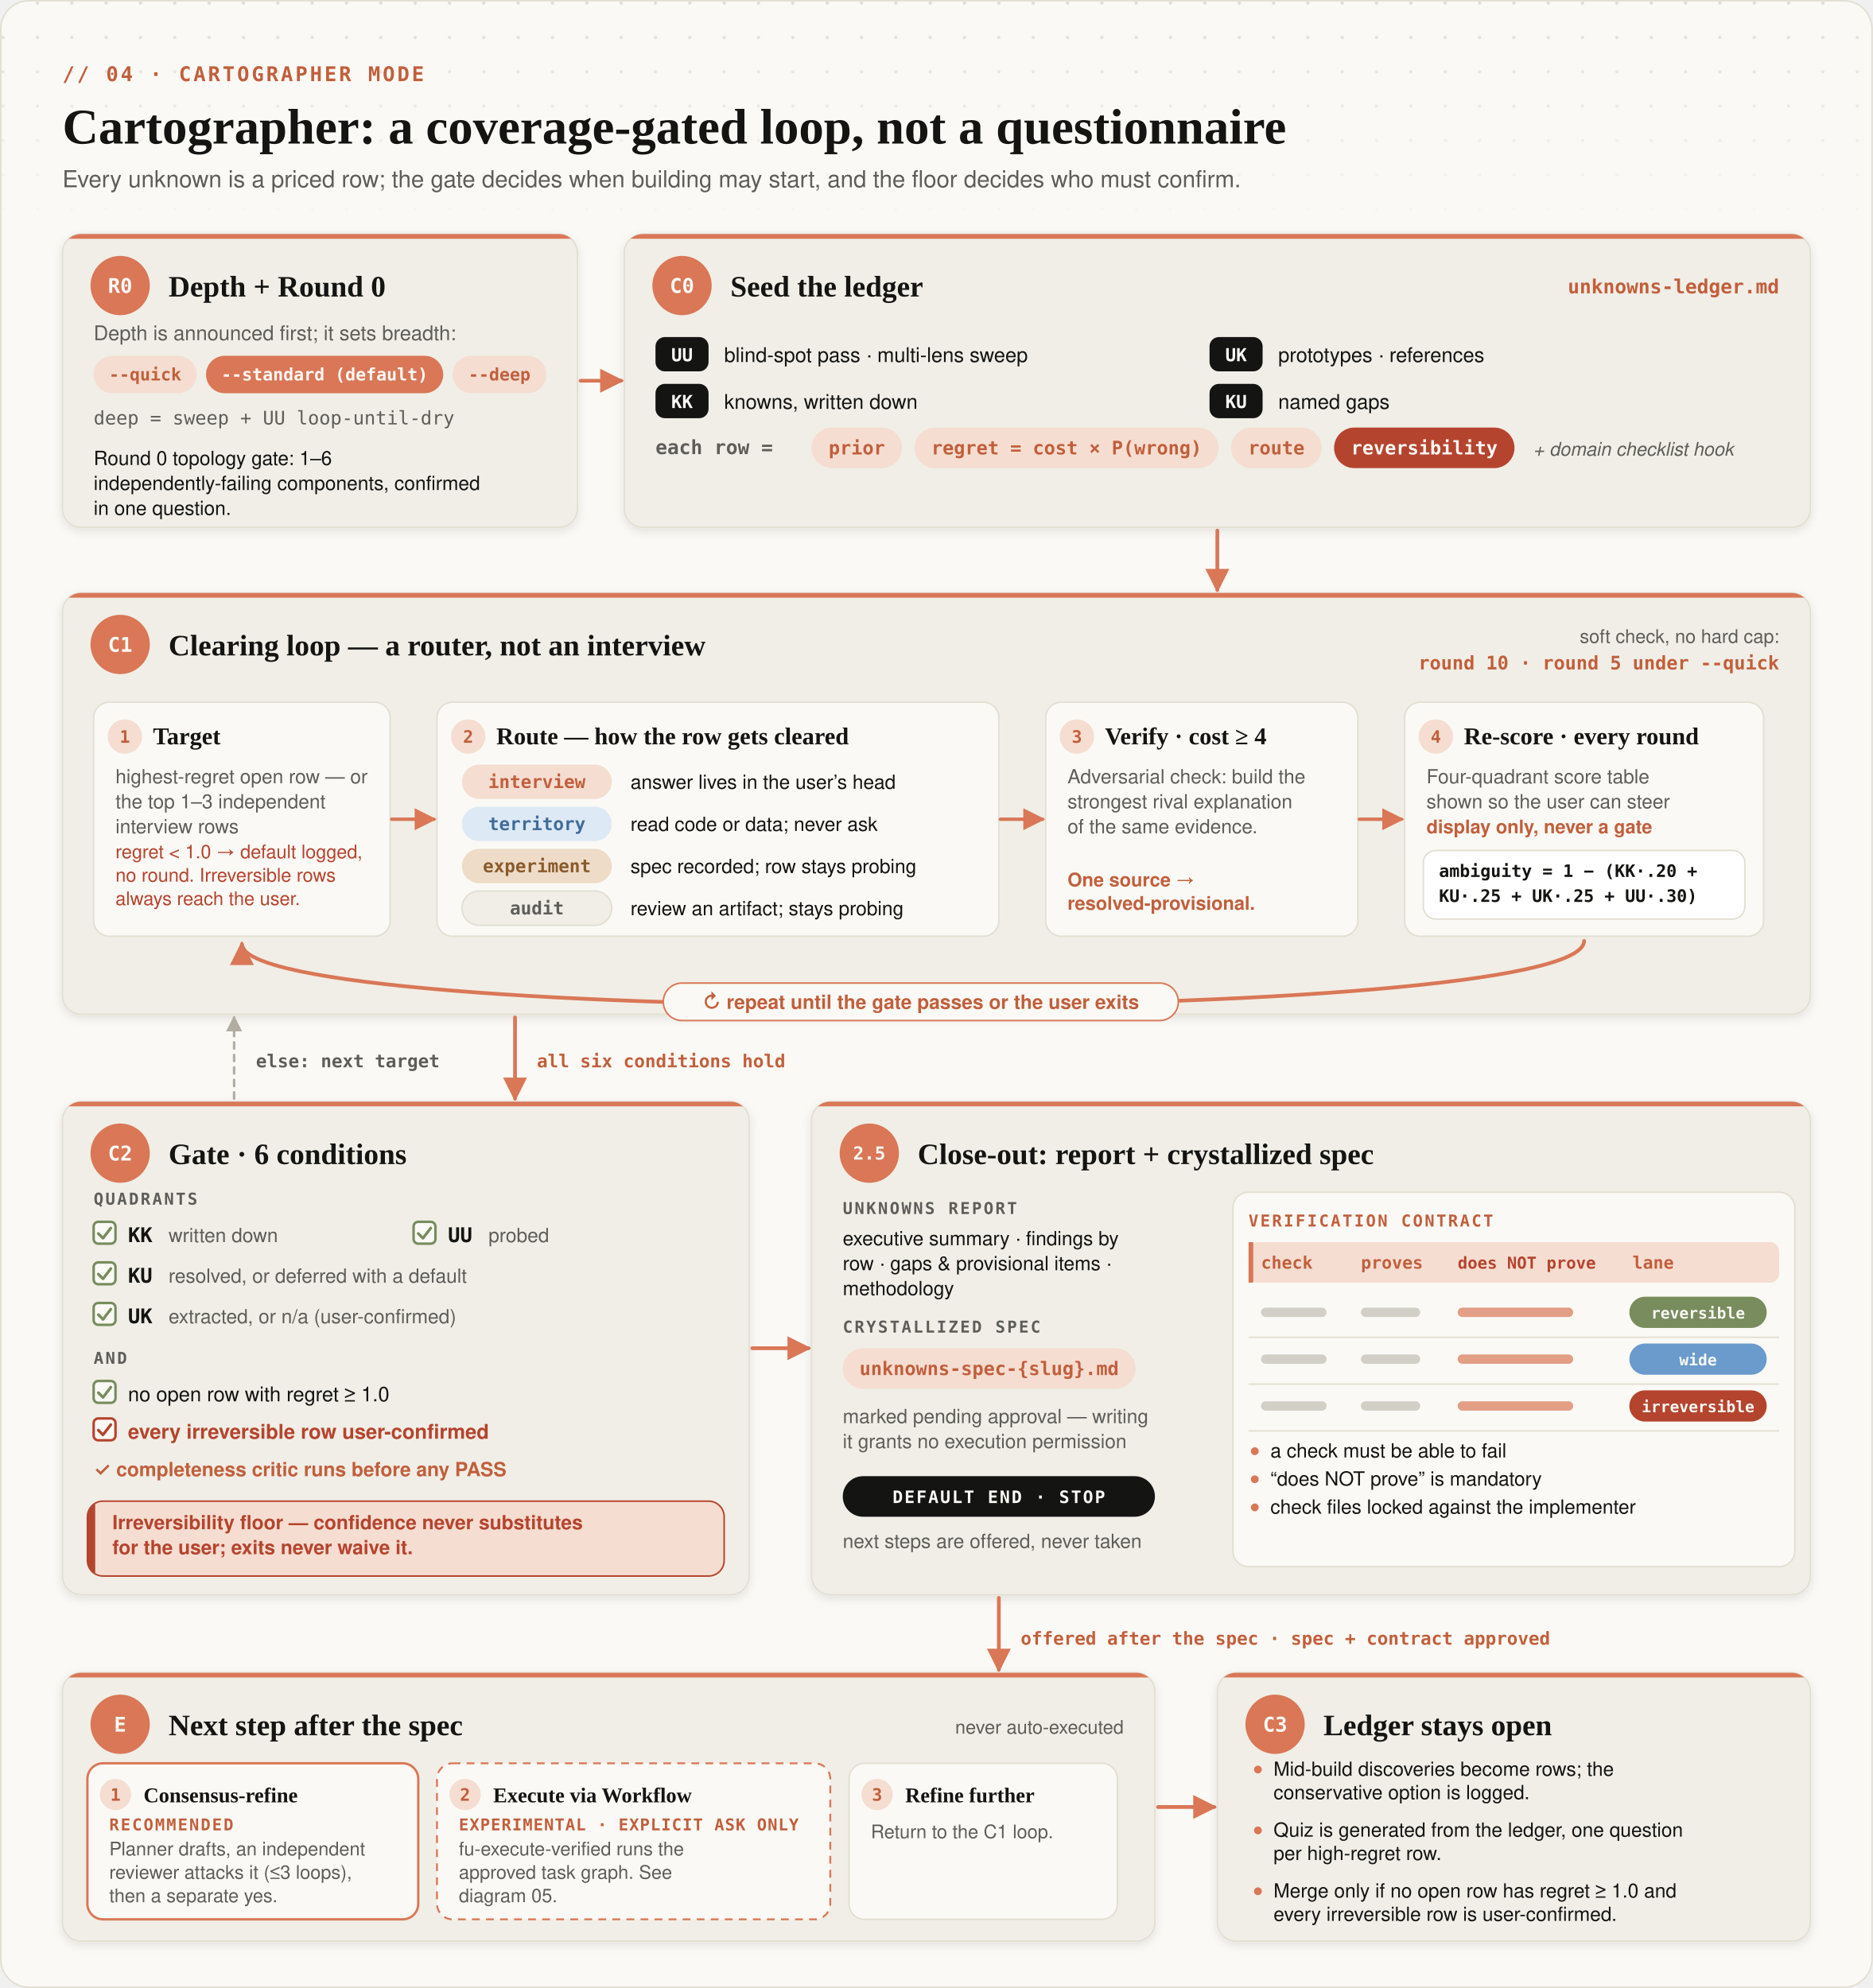
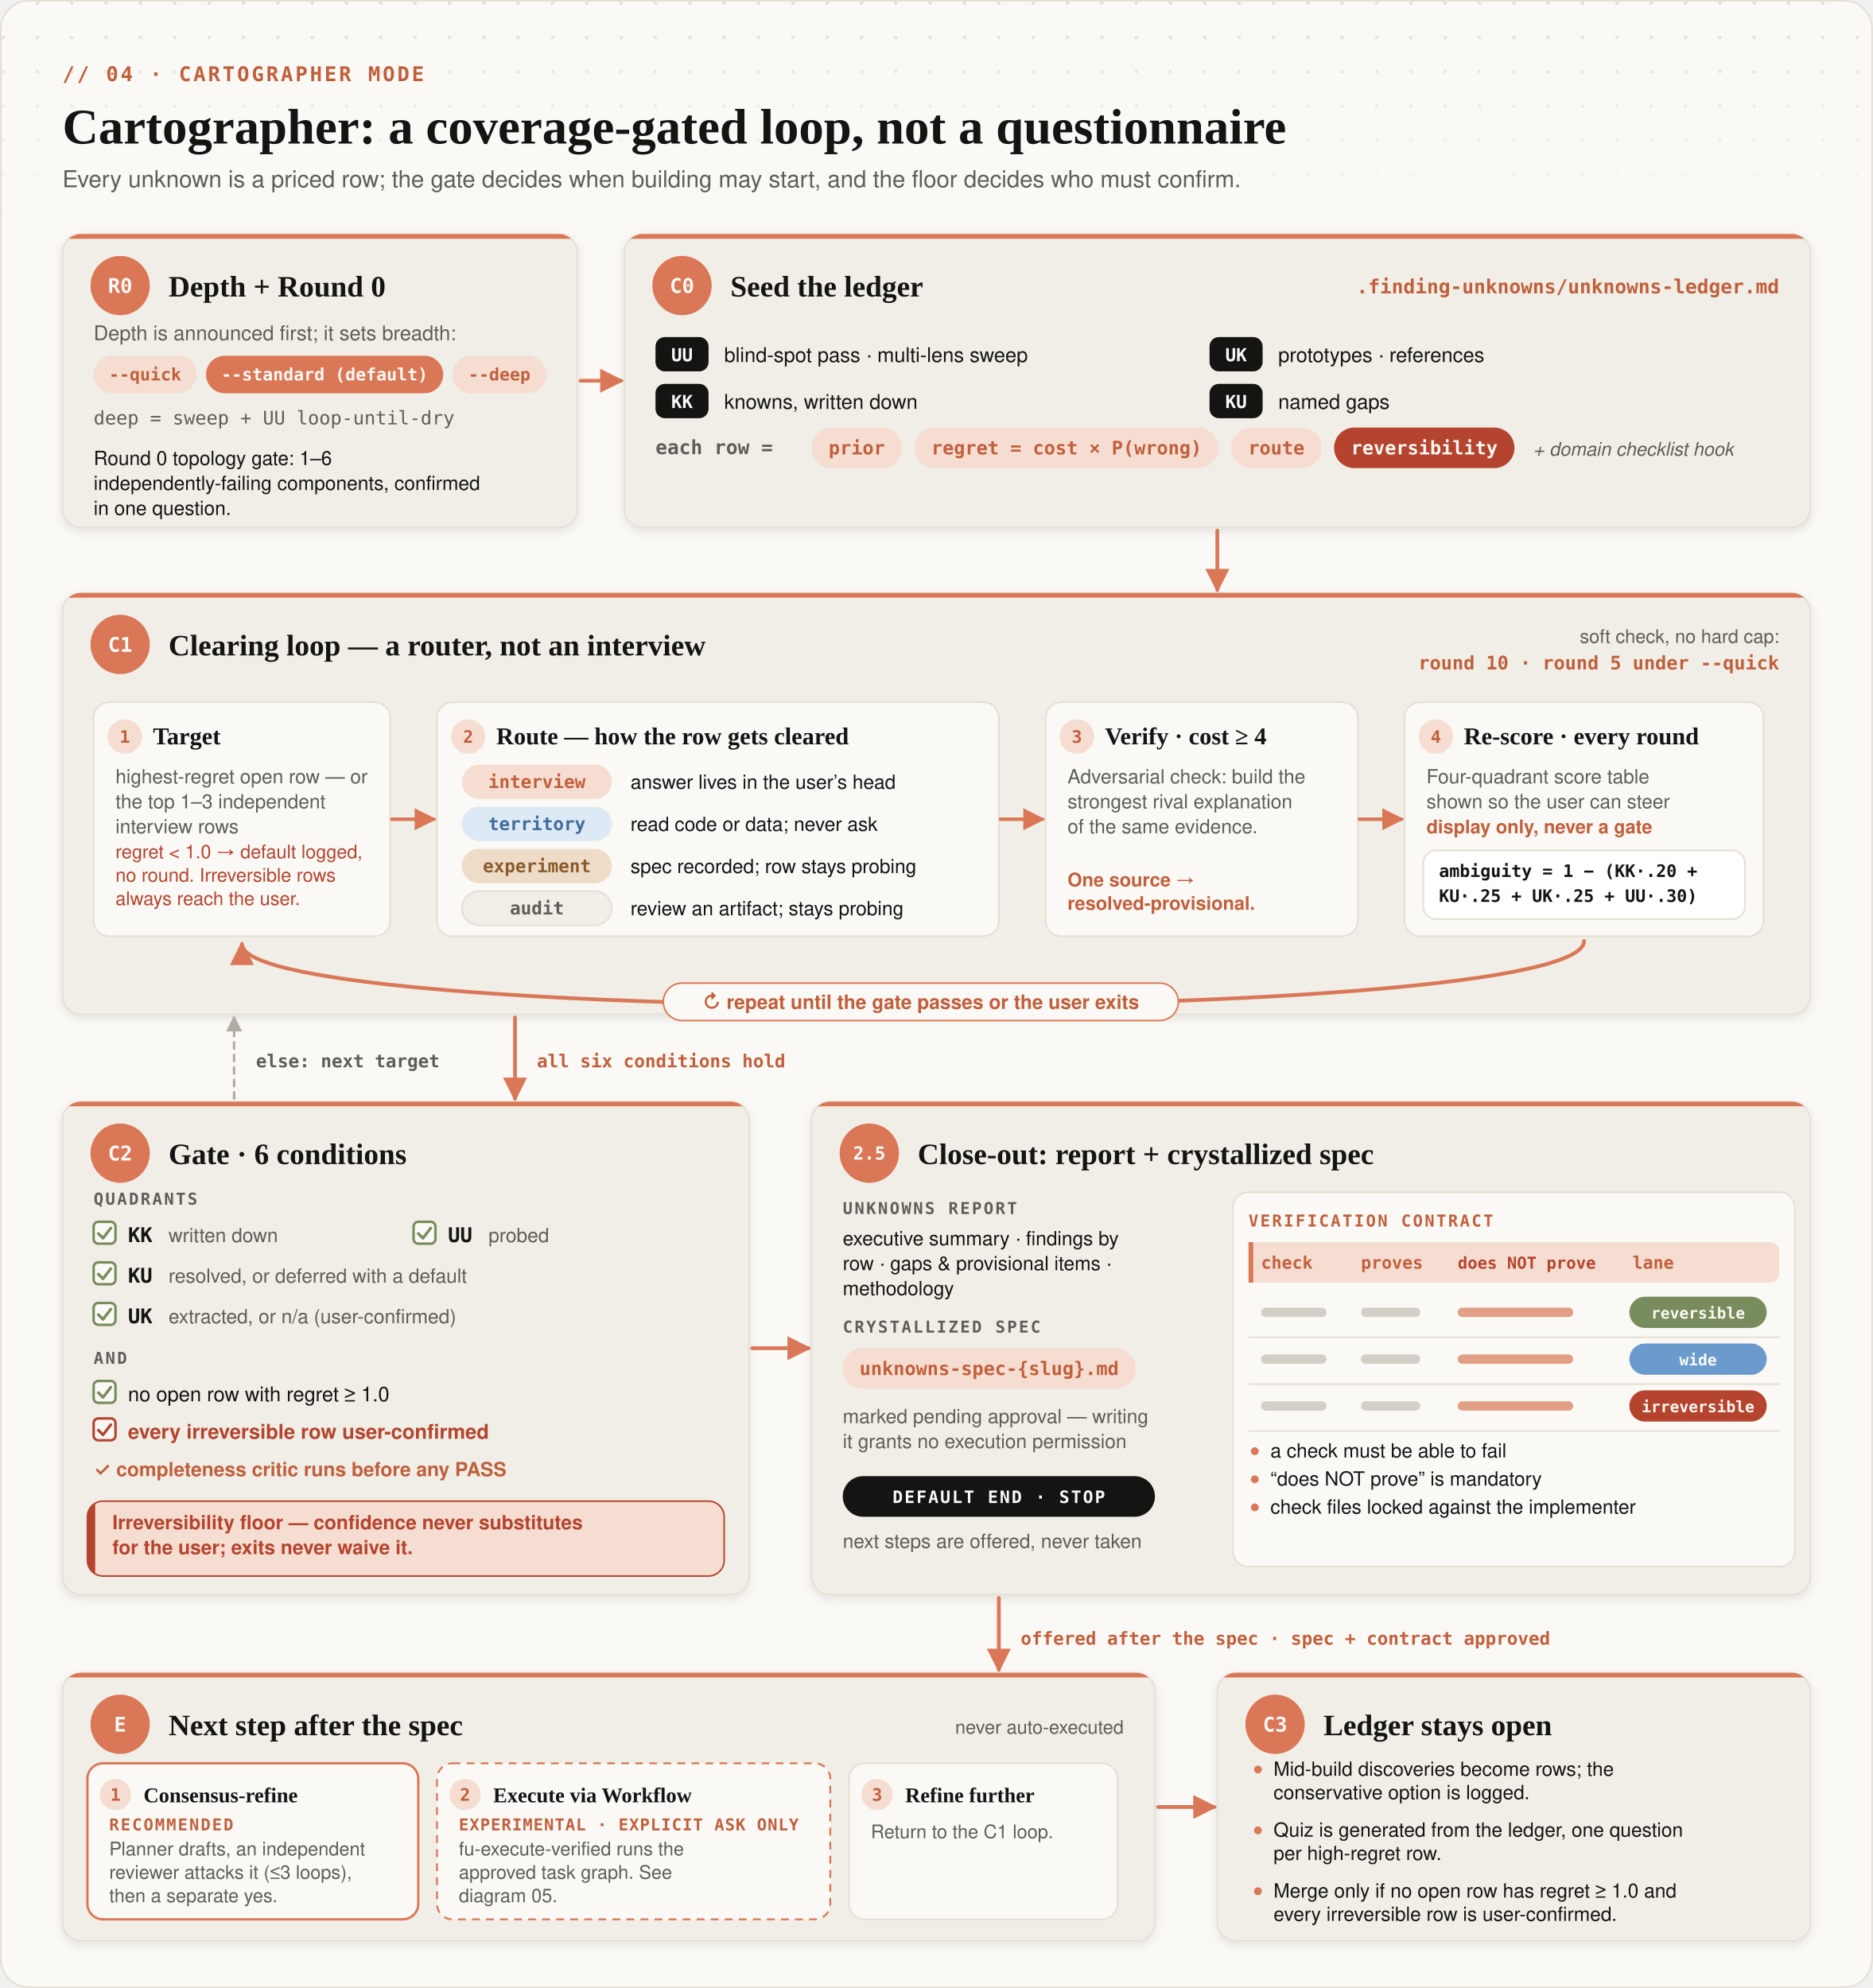
<svg xmlns="http://www.w3.org/2000/svg" width="1200" height="1274" viewBox="0 0 1200 1274">
  <defs>
    <marker id="ac" viewBox="0 0 10 10" refX="8" refY="5" markerWidth="8" markerHeight="8" orient="auto-start-reverse">
      <path d="M1 1 L9 5 L1 9 Z" fill="#D97757" />
    </marker>
    <marker id="ak" viewBox="0 0 10 10" refX="8" refY="5" markerWidth="8" markerHeight="8" orient="auto-start-reverse">
      <path d="M1 1 L9 5 L1 9 Z" fill="#B1ADA1" />
    </marker>
    <marker id="ad" viewBox="0 0 10 10" refX="8" refY="5" markerWidth="8" markerHeight="8" orient="auto-start-reverse">
      <path d="M1 1 L9 5 L1 9 Z" fill="#B5442E" />
    </marker>
    <marker id="ao" viewBox="0 0 10 10" refX="8" refY="5" markerWidth="8" markerHeight="8" orient="auto-start-reverse">
      <path d="M1 1 L9 5 L1 9 Z" fill="#788C5D" />
    </marker>
    <marker id="as" viewBox="0 0 10 10" refX="8" refY="5" markerWidth="8" markerHeight="8" orient="auto-start-reverse">
      <path d="M1 1 L9 5 L1 9 Z" fill="#6A9BCC" />
    </marker>
    <marker id="ai" viewBox="0 0 10 10" refX="8" refY="5" markerWidth="8" markerHeight="8" orient="auto-start-reverse">
      <path d="M1 1 L9 5 L1 9 Z" fill="#141413" />
    </marker>
    <filter id="sh" x="-5%" y="-5%" width="110%" height="115%">
      <feDropShadow dx="0" dy="2" stdDeviation="3" flood-color="#141413" flood-opacity="0.10" />
    </filter>
    <pattern id="dots" width="22" height="22" patternUnits="userSpaceOnUse">
      <circle cx="2" cy="2" r="1.1" fill="#B1ADA1" opacity="0.5" />
    </pattern>
    <linearGradient id="fadeg" x1="0" y1="0" x2="0" y2="1">
      <stop offset="0" stop-color="#fff" stop-opacity="1" />
      <stop offset="1" stop-color="#fff" stop-opacity="0" />
    </linearGradient>
    <mask id="fade">
      <rect x="0" y="0" width="1200" height="150" fill="url(#fadeg)" />
    </mask>
  </defs>
  <rect x="0.5" y="0.5" width="1199" height="1273" rx="18" fill="#FAF9F5" stroke="#E3DFD3" />
  <rect x="1" y="1" width="1198" height="150" rx="18" fill="url(#dots)" mask="url(#fade)" opacity="0.7" />
  <text x="40" y="52" font-family="ui-monospace, SFMono-Regular, Menlo, Consolas, monospace" font-size="13" fill="#C15F3C" font-weight="700" letter-spacing="1.5">// 04 · CARTOGRAPHER MODE</text>
  <text x="40" y="92" font-family="Georgia, 'Times New Roman', serif" font-size="32" fill="#141413" font-weight="700">Cartographer: a coverage-gated loop, not a questionnaire</text>
  <text x="40" y="120" font-family="-apple-system, 'Segoe UI', Helvetica, Arial, sans-serif" font-size="15" fill="#5E5D59">Every unknown is a priced row; the gate decides when building may start, and the floor decides who must confirm.</text>
  <clipPath id="c1">
    <rect x="40" y="150" width="330" height="188" rx="12" />
  </clipPath>
  <rect x="40" y="150" width="330" height="188" rx="12" fill="#F0EEE6" stroke="#E3DFD3" stroke-width="1" filter="url(#sh)" />
  <rect x="40" y="150" width="330" height="3" fill="#D97757" clip-path="url(#c1)" />
  <circle cx="77" cy="183" r="19" fill="#D97757" />
  <text x="77" y="187.7" font-family="ui-monospace, SFMono-Regular, Menlo, Consolas, monospace" font-size="13" fill="#FAF9F5" font-weight="700" text-anchor="middle">R0</text>
  <text x="108" y="190" font-family="Georgia, 'Times New Roman', serif" font-size="19" fill="#141413" font-weight="700">Depth + Round 0</text>
  <text x="60" y="218" font-family="-apple-system, 'Segoe UI', Helvetica, Arial, sans-serif" font-size="13" fill="#5E5D59">Depth is announced first; it sets breadth:</text>
  <rect x="60" y="228" width="66" height="24" rx="12.0" fill="#F5DDD1" />
  <text x="93" y="243.8" font-family="ui-monospace, SFMono-Regular, Menlo, Consolas, monospace" font-size="11" fill="#C15F3C" font-weight="600" text-anchor="middle">--quick</text>
  <rect x="132" y="228" width="152" height="24" rx="12.0" fill="#D97757" />
  <text x="208" y="243.8" font-family="ui-monospace, SFMono-Regular, Menlo, Consolas, monospace" font-size="11" fill="#FAF9F5" font-weight="600" text-anchor="middle">--standard (default)</text>
  <rect x="290" y="228" width="60" height="24" rx="12.0" fill="#F5DDD1" />
  <text x="320" y="243.8" font-family="ui-monospace, SFMono-Regular, Menlo, Consolas, monospace" font-size="11" fill="#C15F3C" font-weight="600" text-anchor="middle">--deep</text>
  <text x="60" y="272" font-family="ui-monospace, SFMono-Regular, Menlo, Consolas, monospace" font-size="12" fill="#5E5D59">deep = sweep + UU loop-until-dry</text>
  <text x="60" y="298" font-family="-apple-system, 'Segoe UI', Helvetica, Arial, sans-serif" font-size="12.5" fill="#141413">Round 0 topology gate: 1–6</text>
  <text x="60" y="314" font-family="-apple-system, 'Segoe UI', Helvetica, Arial, sans-serif" font-size="12.5" fill="#141413">independently-failing components, confirmed</text>
  <text x="60" y="330" font-family="-apple-system, 'Segoe UI', Helvetica, Arial, sans-serif" font-size="12.5" fill="#141413">in one question.</text>
  <path d="M372 244.0 L398 244.0" fill="none" stroke="#D97757" stroke-width="2.4" stroke-linecap="round" stroke-linejoin="round" marker-end="url(#ac)" />
  <clipPath id="c2">
    <rect x="400" y="150" width="760" height="188" rx="12" />
  </clipPath>
  <rect x="400" y="150" width="760" height="188" rx="12" fill="#F0EEE6" stroke="#E3DFD3" stroke-width="1" filter="url(#sh)" />
  <rect x="400" y="150" width="760" height="3" fill="#D97757" clip-path="url(#c2)" />
  <circle cx="437" cy="183" r="19" fill="#D97757" />
  <text x="437" y="187.7" font-family="ui-monospace, SFMono-Regular, Menlo, Consolas, monospace" font-size="13" fill="#FAF9F5" font-weight="700" text-anchor="middle">C0</text>
  <text x="468" y="190" font-family="Georgia, 'Times New Roman', serif" font-size="19" fill="#141413" font-weight="700">Seed the ledger</text>
-   <text x="1140" y="188" font-family="ui-monospace, SFMono-Regular, Menlo, Consolas, monospace" font-size="12.5" fill="#C15F3C" font-weight="700" text-anchor="end">unknowns-ledger.md</text>
+   <text x="1140" y="188" font-family="ui-monospace, SFMono-Regular, Menlo, Consolas, monospace" font-size="12.5" fill="#C15F3C" font-weight="700" text-anchor="end">.finding-unknowns/unknowns-ledger.md</text>
  <rect x="420" y="216" width="34" height="22" rx="6" fill="#141413" />
  <text x="437" y="231.5" font-family="ui-monospace, SFMono-Regular, Menlo, Consolas, monospace" font-size="11.5" fill="#FAF9F5" font-weight="700" text-anchor="middle">UU</text>
  <text x="464" y="232" font-family="-apple-system, 'Segoe UI', Helvetica, Arial, sans-serif" font-size="13" fill="#141413">blind-spot pass · multi-lens sweep</text>
  <rect x="775" y="216" width="34" height="22" rx="6" fill="#141413" />
  <text x="792" y="231.5" font-family="ui-monospace, SFMono-Regular, Menlo, Consolas, monospace" font-size="11.5" fill="#FAF9F5" font-weight="700" text-anchor="middle">UK</text>
  <text x="819" y="232" font-family="-apple-system, 'Segoe UI', Helvetica, Arial, sans-serif" font-size="13" fill="#141413">prototypes · references</text>
  <rect x="420" y="246" width="34" height="22" rx="6" fill="#141413" />
  <text x="437" y="261.5" font-family="ui-monospace, SFMono-Regular, Menlo, Consolas, monospace" font-size="11.5" fill="#FAF9F5" font-weight="700" text-anchor="middle">KK</text>
  <text x="464" y="262" font-family="-apple-system, 'Segoe UI', Helvetica, Arial, sans-serif" font-size="13" fill="#141413">knowns, written down</text>
  <rect x="775" y="246" width="34" height="22" rx="6" fill="#141413" />
  <text x="792" y="261.5" font-family="ui-monospace, SFMono-Regular, Menlo, Consolas, monospace" font-size="11.5" fill="#FAF9F5" font-weight="700" text-anchor="middle">KU</text>
  <text x="819" y="262" font-family="-apple-system, 'Segoe UI', Helvetica, Arial, sans-serif" font-size="13" fill="#141413">named gaps</text>
  <text x="420" y="291" font-family="ui-monospace, SFMono-Regular, Menlo, Consolas, monospace" font-size="12.5" fill="#5E5D59" font-weight="700">each row  =</text>
  <rect x="520" y="274" width="58.0" height="26" rx="13.0" fill="#F5DDD1" />
  <text x="549.0" y="291.2" font-family="ui-monospace, SFMono-Regular, Menlo, Consolas, monospace" font-size="12" fill="#C15F3C" font-weight="600" text-anchor="middle">prior</text>
  <rect x="586.0" y="274" width="194.8" height="26" rx="13.0" fill="#F5DDD1" />
  <text x="683.4" y="291.2" font-family="ui-monospace, SFMono-Regular, Menlo, Consolas, monospace" font-size="12" fill="#C15F3C" font-weight="600" text-anchor="middle">regret = cost × P(wrong)</text>
  <rect x="788.8" y="274" width="58.0" height="26" rx="13.0" fill="#F5DDD1" />
  <text x="817.8" y="291.2" font-family="ui-monospace, SFMono-Regular, Menlo, Consolas, monospace" font-size="12" fill="#C15F3C" font-weight="600" text-anchor="middle">route</text>
  <rect x="854.8" y="274" width="115.6" height="26" rx="13.0" fill="#B5442E" />
  <text x="912.6" y="291.2" font-family="ui-monospace, SFMono-Regular, Menlo, Consolas, monospace" font-size="12" fill="#FAF9F5" font-weight="600" text-anchor="middle">reversibility</text>
  <text x="982.4" y="292" font-family="-apple-system, 'Segoe UI', Helvetica, Arial, sans-serif" font-size="12" fill="#5E5D59" font-style="italic">+ domain checklist hook</text>
  <path d="M780 340 L780 378" fill="none" stroke="#D97757" stroke-width="2.4" stroke-linecap="round" stroke-linejoin="round" marker-end="url(#ac)" />
  <clipPath id="c3">
    <rect x="40" y="380" width="1120" height="270" rx="12" />
  </clipPath>
  <rect x="40" y="380" width="1120" height="270" rx="12" fill="#F0EEE6" stroke="#E3DFD3" stroke-width="1" filter="url(#sh)" />
  <rect x="40" y="380" width="1120" height="3" fill="#D97757" clip-path="url(#c3)" />
  <circle cx="77" cy="413" r="19" fill="#D97757" />
  <text x="77" y="417.7" font-family="ui-monospace, SFMono-Regular, Menlo, Consolas, monospace" font-size="13" fill="#FAF9F5" font-weight="700" text-anchor="middle">C1</text>
  <text x="108" y="420" font-family="Georgia, 'Times New Roman', serif" font-size="19" fill="#141413" font-weight="700">Clearing loop — a router, not an interview</text>
  <text x="1140" y="412" font-family="-apple-system, 'Segoe UI', Helvetica, Arial, sans-serif" font-size="12" fill="#5E5D59" text-anchor="end">soft check, no hard cap:</text>
  <text x="1140" y="429" font-family="ui-monospace, SFMono-Regular, Menlo, Consolas, monospace" font-size="12" fill="#C15F3C" font-weight="600" text-anchor="end">round 10 · round 5 under --quick</text>
  <clipPath id="c4">
    <rect x="60" y="450" width="190" height="150" rx="10" />
  </clipPath>
  <rect x="60" y="450" width="190" height="150" rx="10" fill="#FAF9F5" stroke="#E3DFD3" stroke-width="1" />
  <circle cx="80" cy="472" r="11" fill="#F5DDD1" />
  <text x="80" y="476.0" font-family="ui-monospace, SFMono-Regular, Menlo, Consolas, monospace" font-size="11" fill="#C15F3C" font-weight="700" text-anchor="middle">1</text>
  <text x="98" y="477" font-family="Georgia, 'Times New Roman', serif" font-size="15.5" fill="#141413" font-weight="700">Target</text>
  <text x="74" y="502" font-family="-apple-system, 'Segoe UI', Helvetica, Arial, sans-serif" font-size="12.5" fill="#5E5D59">highest-regret open row — or</text>
  <text x="74" y="518" font-family="-apple-system, 'Segoe UI', Helvetica, Arial, sans-serif" font-size="12.5" fill="#5E5D59">the top 1–3 independent</text>
  <text x="74" y="534" font-family="-apple-system, 'Segoe UI', Helvetica, Arial, sans-serif" font-size="12.5" fill="#5E5D59">interview rows</text>
  <text x="74" y="550" font-family="-apple-system, 'Segoe UI', Helvetica, Arial, sans-serif" font-size="12" fill="#B5442E">regret &lt; 1.0 → default logged,</text>
  <text x="74" y="565" font-family="-apple-system, 'Segoe UI', Helvetica, Arial, sans-serif" font-size="12" fill="#B5442E">no round. Irreversible rows</text>
  <text x="74" y="580" font-family="-apple-system, 'Segoe UI', Helvetica, Arial, sans-serif" font-size="12" fill="#B5442E">always reach the user.</text>
  <clipPath id="c5">
    <rect x="280" y="450" width="360" height="150" rx="10" />
  </clipPath>
  <rect x="280" y="450" width="360" height="150" rx="10" fill="#FAF9F5" stroke="#E3DFD3" stroke-width="1" />
  <circle cx="300" cy="472" r="11" fill="#F5DDD1" />
  <text x="300" y="476.0" font-family="ui-monospace, SFMono-Regular, Menlo, Consolas, monospace" font-size="11" fill="#C15F3C" font-weight="700" text-anchor="middle">2</text>
  <text x="318" y="477" font-family="Georgia, 'Times New Roman', serif" font-size="15.5" fill="#141413" font-weight="700">Route — how the row gets cleared</text>
  <rect x="296" y="490" width="96.0" height="22" rx="11.0" fill="#F5DDD1" />
  <text x="344.0" y="505.0" font-family="ui-monospace, SFMono-Regular, Menlo, Consolas, monospace" font-size="11.5" fill="#C15F3C" font-weight="600" text-anchor="middle">interview</text>
  <text x="404" y="505.5" font-family="-apple-system, 'Segoe UI', Helvetica, Arial, sans-serif" font-size="12.5" fill="#141413">answer lives in the user’s head</text>
  <rect x="296" y="517" width="96.0" height="22" rx="11.0" fill="#DDE9F4" />
  <text x="344.0" y="532.0" font-family="ui-monospace, SFMono-Regular, Menlo, Consolas, monospace" font-size="11.5" fill="#3F6C99" font-weight="600" text-anchor="middle">territory</text>
  <text x="404" y="532.5" font-family="-apple-system, 'Segoe UI', Helvetica, Arial, sans-serif" font-size="12.5" fill="#141413">read code or data; never ask</text>
  <rect x="296" y="544" width="96.0" height="22" rx="11.0" fill="#EEDCC8" />
  <text x="344.0" y="559.0" font-family="ui-monospace, SFMono-Regular, Menlo, Consolas, monospace" font-size="11.5" fill="#8A5A2B" font-weight="600" text-anchor="middle">experiment</text>
  <text x="404" y="559.5" font-family="-apple-system, 'Segoe UI', Helvetica, Arial, sans-serif" font-size="12.5" fill="#141413">spec recorded; row stays probing</text>
  <rect x="296" y="571" width="96.0" height="22" rx="11.0" fill="#F0EEE6" stroke="#E3DFD3" stroke-width="1" />
  <text x="344.0" y="586.0" font-family="ui-monospace, SFMono-Regular, Menlo, Consolas, monospace" font-size="11.5" fill="#5E5D59" font-weight="600" text-anchor="middle">audit</text>
  <text x="404" y="586.5" font-family="-apple-system, 'Segoe UI', Helvetica, Arial, sans-serif" font-size="12.5" fill="#141413">review an artifact; stays probing</text>
  <clipPath id="c6">
    <rect x="670" y="450" width="200" height="150" rx="10" />
  </clipPath>
  <rect x="670" y="450" width="200" height="150" rx="10" fill="#FAF9F5" stroke="#E3DFD3" stroke-width="1" />
  <circle cx="690" cy="472" r="11" fill="#F5DDD1" />
  <text x="690" y="476.0" font-family="ui-monospace, SFMono-Regular, Menlo, Consolas, monospace" font-size="11" fill="#C15F3C" font-weight="700" text-anchor="middle">3</text>
  <text x="708" y="477" font-family="Georgia, 'Times New Roman', serif" font-size="15.5" fill="#141413" font-weight="700">Verify · cost ≥ 4</text>
  <text x="684" y="502" font-family="-apple-system, 'Segoe UI', Helvetica, Arial, sans-serif" font-size="12.5" fill="#5E5D59">Adversarial check: build the</text>
  <text x="684" y="518" font-family="-apple-system, 'Segoe UI', Helvetica, Arial, sans-serif" font-size="12.5" fill="#5E5D59">strongest rival explanation</text>
  <text x="684" y="534" font-family="-apple-system, 'Segoe UI', Helvetica, Arial, sans-serif" font-size="12.5" fill="#5E5D59">of the same evidence.</text>
  <text x="684" y="568" font-family="-apple-system, 'Segoe UI', Helvetica, Arial, sans-serif" font-size="12" fill="#C15F3C" font-weight="600">One source →</text>
  <text x="684" y="583" font-family="-apple-system, 'Segoe UI', Helvetica, Arial, sans-serif" font-size="12" fill="#C15F3C" font-weight="600">resolved-provisional.</text>
  <clipPath id="c7">
    <rect x="900" y="450" width="230" height="150" rx="10" />
  </clipPath>
  <rect x="900" y="450" width="230" height="150" rx="10" fill="#FAF9F5" stroke="#E3DFD3" stroke-width="1" />
  <circle cx="920" cy="472" r="11" fill="#F5DDD1" />
  <text x="920" y="476.0" font-family="ui-monospace, SFMono-Regular, Menlo, Consolas, monospace" font-size="11" fill="#C15F3C" font-weight="700" text-anchor="middle">4</text>
  <text x="938" y="477" font-family="Georgia, 'Times New Roman', serif" font-size="15.5" fill="#141413" font-weight="700">Re-score · every round</text>
  <text x="914" y="502" font-family="-apple-system, 'Segoe UI', Helvetica, Arial, sans-serif" font-size="12.5" fill="#5E5D59">Four-quadrant score table</text>
  <text x="914" y="518" font-family="-apple-system, 'Segoe UI', Helvetica, Arial, sans-serif" font-size="12.5" fill="#5E5D59">shown so the user can steer</text>
  <text x="914" y="534" font-family="-apple-system, 'Segoe UI', Helvetica, Arial, sans-serif" font-size="12" fill="#C15F3C" font-weight="600">display only, never a gate</text>
  <rect x="912" y="545" width="206" height="44" rx="8" fill="#FFFFFF" stroke="#E3DFD3" />
  <text x="922" y="562" font-family="ui-monospace, SFMono-Regular, Menlo, Consolas, monospace" font-size="11" fill="#141413" font-weight="600">ambiguity = 1 − (KK·.20 +</text>
  <text x="922" y="578" font-family="ui-monospace, SFMono-Regular, Menlo, Consolas, monospace" font-size="11" fill="#141413" font-weight="600">KU·.25 + UK·.25 + UU·.30)</text>
  <path d="M251 525.0 L278 525.0" fill="none" stroke="#D97757" stroke-width="2.2" stroke-linecap="round" stroke-linejoin="round" marker-end="url(#ac)" />
  <path d="M641 525.0 L668 525.0" fill="none" stroke="#D97757" stroke-width="2.2" stroke-linecap="round" stroke-linejoin="round" marker-end="url(#ac)" />
  <path d="M871 525.0 L898 525.0" fill="none" stroke="#D97757" stroke-width="2.2" stroke-linecap="round" stroke-linejoin="round" marker-end="url(#ac)" />
  <path d="M1015 603 C1015 658 155 658 155 605" fill="none" stroke="#D97757" stroke-width="2.4" stroke-linecap="round" stroke-linejoin="round" marker-end="url(#ac)" />
  <rect x="425.0" y="630" width="330" height="24" rx="12" fill="#FAF9F5" stroke="#D97757" />
  <text x="590" y="646.5" font-family="-apple-system, 'Segoe UI', Helvetica, Arial, sans-serif" font-size="12.5" fill="#C15F3C" font-weight="600" text-anchor="middle">↻  repeat until the gate passes or the user exits</text>
  <path d="M330 652 L330 704" fill="none" stroke="#D97757" stroke-width="2.4" stroke-linecap="round" stroke-linejoin="round" marker-end="url(#ac)" />
  <text x="344" y="684" font-family="ui-monospace, SFMono-Regular, Menlo, Consolas, monospace" font-size="11.5" fill="#C15F3C" font-weight="700">all six conditions hold</text>
  <path d="M150 704 L150 652" fill="none" stroke="#B1ADA1" stroke-width="1.6" stroke-linecap="round" stroke-linejoin="round" stroke-dasharray="4 4" marker-end="url(#ak)" />
  <text x="164" y="684" font-family="ui-monospace, SFMono-Regular, Menlo, Consolas, monospace" font-size="11.5" fill="#5E5D59" font-weight="700">else: next target</text>
  <clipPath id="c8">
    <rect x="40" y="706" width="440" height="316" rx="12" />
  </clipPath>
  <rect x="40" y="706" width="440" height="316" rx="12" fill="#F0EEE6" stroke="#E3DFD3" stroke-width="1" filter="url(#sh)" />
  <rect x="40" y="706" width="440" height="3" fill="#D97757" clip-path="url(#c8)" />
  <circle cx="77" cy="739" r="19" fill="#D97757" />
  <text x="77" y="743.7" font-family="ui-monospace, SFMono-Regular, Menlo, Consolas, monospace" font-size="13" fill="#FAF9F5" font-weight="700" text-anchor="middle">C2</text>
  <text x="108" y="746" font-family="Georgia, 'Times New Roman', serif" font-size="19" fill="#141413" font-weight="700">Gate · 6 conditions</text>
  <text x="60" y="772" font-family="ui-monospace, SFMono-Regular, Menlo, Consolas, monospace" font-size="10.5" fill="#5E5D59" font-weight="700" letter-spacing="1.2">QUADRANTS</text>
  <rect x="60" y="783" width="14" height="14" rx="3" fill="#FAF9F5" stroke="#788C5D" stroke-width="1.6" />
  <path d="M63 790.5 L66 793.5 L71 787" fill="none" stroke="#788C5D" stroke-width="1.8" stroke-linecap="round" stroke-linejoin="round" />
  <text x="82" y="796" font-family="ui-monospace, SFMono-Regular, Menlo, Consolas, monospace" font-size="13" fill="#141413" font-weight="700">KK</text>
  <text x="108" y="796" font-family="-apple-system, 'Segoe UI', Helvetica, Arial, sans-serif" font-size="12.5" fill="#5E5D59">written down</text>
  <rect x="265" y="783" width="14" height="14" rx="3" fill="#FAF9F5" stroke="#788C5D" stroke-width="1.6" />
  <path d="M268 790.5 L271 793.5 L276 787" fill="none" stroke="#788C5D" stroke-width="1.8" stroke-linecap="round" stroke-linejoin="round" />
  <text x="287" y="796" font-family="ui-monospace, SFMono-Regular, Menlo, Consolas, monospace" font-size="13" fill="#141413" font-weight="700">UU</text>
  <text x="313" y="796" font-family="-apple-system, 'Segoe UI', Helvetica, Arial, sans-serif" font-size="12.5" fill="#5E5D59">probed</text>
  <rect x="60" y="809" width="14" height="14" rx="3" fill="#FAF9F5" stroke="#788C5D" stroke-width="1.6" />
  <path d="M63 816.5 L66 819.5 L71 813" fill="none" stroke="#788C5D" stroke-width="1.8" stroke-linecap="round" stroke-linejoin="round" />
  <text x="82" y="822" font-family="ui-monospace, SFMono-Regular, Menlo, Consolas, monospace" font-size="13" fill="#141413" font-weight="700">KU</text>
  <text x="108" y="822" font-family="-apple-system, 'Segoe UI', Helvetica, Arial, sans-serif" font-size="12.5" fill="#5E5D59">resolved, or deferred with a default</text>
  <rect x="60" y="835" width="14" height="14" rx="3" fill="#FAF9F5" stroke="#788C5D" stroke-width="1.6" />
  <path d="M63 842.5 L66 845.5 L71 839" fill="none" stroke="#788C5D" stroke-width="1.8" stroke-linecap="round" stroke-linejoin="round" />
  <text x="82" y="848" font-family="ui-monospace, SFMono-Regular, Menlo, Consolas, monospace" font-size="13" fill="#141413" font-weight="700">UK</text>
  <text x="108" y="848" font-family="-apple-system, 'Segoe UI', Helvetica, Arial, sans-serif" font-size="12.5" fill="#5E5D59">extracted, or n/a (user-confirmed)</text>
  <text x="60" y="874" font-family="ui-monospace, SFMono-Regular, Menlo, Consolas, monospace" font-size="10.5" fill="#5E5D59" font-weight="700" letter-spacing="1.2">AND</text>
  <rect x="60" y="885" width="14" height="14" rx="3" fill="#FAF9F5" stroke="#788C5D" stroke-width="1.6" />
  <path d="M63 892.5 L66 895.5 L71 889" fill="none" stroke="#788C5D" stroke-width="1.8" stroke-linecap="round" stroke-linejoin="round" />
  <text x="82" y="898" font-family="-apple-system, 'Segoe UI', Helvetica, Arial, sans-serif" font-size="13" fill="#141413">no open row with regret ≥ 1.0</text>
  <rect x="60" y="909" width="14" height="14" rx="3" fill="#FAF9F5" stroke="#B5442E" stroke-width="1.6" />
  <path d="M63 916.5 L66 919.5 L71 913" fill="none" stroke="#B5442E" stroke-width="1.8" stroke-linecap="round" stroke-linejoin="round" />
  <text x="82" y="922" font-family="-apple-system, 'Segoe UI', Helvetica, Arial, sans-serif" font-size="13" fill="#B5442E" font-weight="700">every irreversible row user-confirmed</text>
  <text x="60" y="946" font-family="-apple-system, 'Segoe UI', Helvetica, Arial, sans-serif" font-size="12.5" fill="#C15F3C" font-weight="600">✓ completeness critic runs before any PASS</text>
  <clipPath id="cdg">
    <rect x="56" y="962" width="408" height="48" rx="10" />
  </clipPath>
  <rect x="56" y="962" width="408" height="48" rx="10" fill="#F5DDD1" stroke="#B5442E" stroke-width="1" />
  <rect x="56" y="962" width="5" height="48" fill="#B5442E" clip-path="url(#cdg)" />
  <text x="72" y="980" font-family="-apple-system, 'Segoe UI', Helvetica, Arial, sans-serif" font-size="12.5" fill="#B5442E" font-weight="700">Irreversibility floor — confidence never substitutes</text>
  <text x="72" y="996" font-family="-apple-system, 'Segoe UI', Helvetica, Arial, sans-serif" font-size="12.5" fill="#B5442E" font-weight="600">for the user; exits never waive it.</text>
  <path d="M482 864.0 L518 864.0" fill="none" stroke="#D97757" stroke-width="2.4" stroke-linecap="round" stroke-linejoin="round" marker-end="url(#ac)" />
  <clipPath id="c9">
    <rect x="520" y="706" width="640" height="316" rx="12" />
  </clipPath>
  <rect x="520" y="706" width="640" height="316" rx="12" fill="#F0EEE6" stroke="#E3DFD3" stroke-width="1" filter="url(#sh)" />
  <rect x="520" y="706" width="640" height="3" fill="#D97757" clip-path="url(#c9)" />
  <circle cx="557" cy="739" r="19" fill="#D97757" />
  <text x="557" y="743.1" font-family="ui-monospace, SFMono-Regular, Menlo, Consolas, monospace" font-size="11.5" fill="#FAF9F5" font-weight="700" text-anchor="middle">2.5</text>
  <text x="588" y="746" font-family="Georgia, 'Times New Roman', serif" font-size="19" fill="#141413" font-weight="700">Close-out: report + crystallized spec</text>
  <text x="540" y="778" font-family="ui-monospace, SFMono-Regular, Menlo, Consolas, monospace" font-size="10.5" fill="#5E5D59" font-weight="700" letter-spacing="1.2">UNKNOWNS REPORT</text>
  <text x="540" y="798" font-family="-apple-system, 'Segoe UI', Helvetica, Arial, sans-serif" font-size="12.5" fill="#141413">executive summary · findings by</text>
  <text x="540" y="814" font-family="-apple-system, 'Segoe UI', Helvetica, Arial, sans-serif" font-size="12.5" fill="#141413">row · gaps &amp; provisional items ·</text>
  <text x="540" y="830" font-family="-apple-system, 'Segoe UI', Helvetica, Arial, sans-serif" font-size="12.5" fill="#141413">methodology</text>
  <text x="540" y="854" font-family="ui-monospace, SFMono-Regular, Menlo, Consolas, monospace" font-size="10.5" fill="#5E5D59" font-weight="700" letter-spacing="1.2">CRYSTALLIZED SPEC</text>
  <rect x="540" y="864" width="187.6" height="26" rx="13.0" fill="#F5DDD1" />
  <text x="633.8" y="881.2" font-family="ui-monospace, SFMono-Regular, Menlo, Consolas, monospace" font-size="12" fill="#C15F3C" font-weight="600" text-anchor="middle">unknowns-spec-{slug}.md</text>
  <text x="540" y="912" font-family="-apple-system, 'Segoe UI', Helvetica, Arial, sans-serif" font-size="12.5" fill="#5E5D59">marked pending approval — writing</text>
  <text x="540" y="928" font-family="-apple-system, 'Segoe UI', Helvetica, Arial, sans-serif" font-size="12.5" fill="#5E5D59">it grants no execution permission</text>
  <rect x="540" y="946" width="200" height="26" rx="13" fill="#141413" />
  <text x="640" y="963.2" font-family="ui-monospace, SFMono-Regular, Menlo, Consolas, monospace" font-size="11" fill="#FAF9F5" font-weight="700" text-anchor="middle" letter-spacing="1">DEFAULT END · STOP</text>
  <text x="540" y="992" font-family="-apple-system, 'Segoe UI', Helvetica, Arial, sans-serif" font-size="12.5" fill="#5E5D59">next steps are offered, never taken</text>
  <rect x="790" y="764" width="360" height="240" rx="10" fill="#FAF9F5" stroke="#E3DFD3" />
  <text x="800" y="786" font-family="ui-monospace, SFMono-Regular, Menlo, Consolas, monospace" font-size="10.5" fill="#C15F3C" font-weight="700" letter-spacing="1.2">VERIFICATION CONTRACT</text>
  <rect x="800" y="796" width="340" height="26" rx="6" fill="#F5DDD1" />
  <rect x="800" y="796" width="3" height="26" fill="#D97757" />
  <text x="808" y="813" font-family="ui-monospace, SFMono-Regular, Menlo, Consolas, monospace" font-size="11" fill="#C15F3C" font-weight="700">check</text>
  <text x="872" y="813" font-family="ui-monospace, SFMono-Regular, Menlo, Consolas, monospace" font-size="11" fill="#C15F3C" font-weight="700">proves</text>
  <text x="934" y="813" font-family="ui-monospace, SFMono-Regular, Menlo, Consolas, monospace" font-size="10.5" fill="#B5442E" font-weight="700">does NOT prove</text>
  <text x="1046" y="813" font-family="ui-monospace, SFMono-Regular, Menlo, Consolas, monospace" font-size="11" fill="#C15F3C" font-weight="700">lane</text>
  <rect x="808" y="838" width="42" height="6" rx="3" fill="#B1ADA1" opacity="0.55" />
  <rect x="872" y="838" width="38" height="6" rx="3" fill="#B1ADA1" opacity="0.55" />
  <rect x="934" y="838" width="74" height="6" rx="3" fill="#D97757" opacity="0.7" />
  <rect x="1044" y="831" width="88" height="20" rx="10" fill="#788C5D" />
  <text x="1088" y="845" font-family="ui-monospace, SFMono-Regular, Menlo, Consolas, monospace" font-size="10" fill="#FAF9F5" font-weight="700" text-anchor="middle">reversible</text>
  <path d="M800 857 L1140 857" stroke="#E3DFD3" />
  <rect x="808" y="868" width="42" height="6" rx="3" fill="#B1ADA1" opacity="0.55" />
  <rect x="872" y="868" width="38" height="6" rx="3" fill="#B1ADA1" opacity="0.55" />
  <rect x="934" y="868" width="74" height="6" rx="3" fill="#D97757" opacity="0.7" />
  <rect x="1044" y="861" width="88" height="20" rx="10" fill="#6A9BCC" />
  <text x="1088" y="875" font-family="ui-monospace, SFMono-Regular, Menlo, Consolas, monospace" font-size="10" fill="#FAF9F5" font-weight="700" text-anchor="middle">wide</text>
  <path d="M800 887 L1140 887" stroke="#E3DFD3" />
  <rect x="808" y="898" width="42" height="6" rx="3" fill="#B1ADA1" opacity="0.55" />
  <rect x="872" y="898" width="38" height="6" rx="3" fill="#B1ADA1" opacity="0.55" />
  <rect x="934" y="898" width="74" height="6" rx="3" fill="#D97757" opacity="0.7" />
  <rect x="1044" y="891" width="88" height="20" rx="10" fill="#B5442E" />
  <text x="1088" y="905" font-family="ui-monospace, SFMono-Regular, Menlo, Consolas, monospace" font-size="10" fill="#FAF9F5" font-weight="700" text-anchor="middle">irreversible</text>
  <path d="M800 917 L1140 917" stroke="#E3DFD3" />
  <circle cx="804" cy="930" r="2.5" fill="#D97757" />
  <text x="814" y="934" font-family="-apple-system, 'Segoe UI', Helvetica, Arial, sans-serif" font-size="12.5" fill="#141413">a check must be able to fail</text>
  <circle cx="804" cy="948" r="2.5" fill="#D97757" />
  <text x="814" y="952" font-family="-apple-system, 'Segoe UI', Helvetica, Arial, sans-serif" font-size="12.5" fill="#141413">“does NOT prove” is mandatory</text>
  <circle cx="804" cy="966" r="2.5" fill="#D97757" />
  <text x="814" y="970" font-family="-apple-system, 'Segoe UI', Helvetica, Arial, sans-serif" font-size="12.5" fill="#141413">check files locked against the implementer</text>
  <text x="800" y="1000" font-family="-apple-system, 'Segoe UI', Helvetica, Arial, sans-serif" font-size="1" fill="#141413" />
  <path d="M640 1024 L640 1070" fill="none" stroke="#D97757" stroke-width="2.4" stroke-linecap="round" stroke-linejoin="round" marker-end="url(#ac)" />
  <text x="654" y="1054" font-family="ui-monospace, SFMono-Regular, Menlo, Consolas, monospace" font-size="11.5" fill="#C15F3C" font-weight="700">offered after the spec · spec + contract approved</text>
  <clipPath id="c10">
    <rect x="40" y="1072" width="700" height="172" rx="12" />
  </clipPath>
  <rect x="40" y="1072" width="700" height="172" rx="12" fill="#F0EEE6" stroke="#E3DFD3" stroke-width="1" filter="url(#sh)" />
  <rect x="40" y="1072" width="700" height="3" fill="#D97757" clip-path="url(#c10)" />
  <circle cx="77" cy="1105" r="19" fill="#D97757" />
  <text x="77" y="1109.7" font-family="ui-monospace, SFMono-Regular, Menlo, Consolas, monospace" font-size="13" fill="#FAF9F5" font-weight="700" text-anchor="middle">E</text>
  <text x="108" y="1112" font-family="Georgia, 'Times New Roman', serif" font-size="19" fill="#141413" font-weight="700">Next step after the spec</text>
  <text x="720" y="1111" font-family="-apple-system, 'Segoe UI', Helvetica, Arial, sans-serif" font-size="12" fill="#5E5D59" text-anchor="end">never auto-executed</text>
  <clipPath id="c11">
    <rect x="56.0" y="1130" width="212.0" height="100" rx="10" />
  </clipPath>
  <rect x="56.0" y="1130" width="212.0" height="100" rx="10" fill="#FAF9F5" stroke="#D97757" stroke-width="1.5" />
  <circle cx="74.0" cy="1150" r="10" fill="#F5DDD1" />
  <text x="74.0" y="1154.0" font-family="ui-monospace, SFMono-Regular, Menlo, Consolas, monospace" font-size="11" fill="#C15F3C" font-weight="700" text-anchor="middle">1</text>
  <text x="92.0" y="1155" font-family="Georgia, 'Times New Roman', serif" font-size="13.5" fill="#141413" font-weight="700">Consensus-refine</text>
  <text x="70.0" y="1173" font-family="ui-monospace, SFMono-Regular, Menlo, Consolas, monospace" font-size="10.5" fill="#C15F3C" font-weight="700" letter-spacing="1">RECOMMENDED</text>
  <text x="70.0" y="1189" font-family="-apple-system, 'Segoe UI', Helvetica, Arial, sans-serif" font-size="12" fill="#5E5D59">Planner drafts, an independent</text>
  <text x="70.0" y="1204" font-family="-apple-system, 'Segoe UI', Helvetica, Arial, sans-serif" font-size="12" fill="#5E5D59">reviewer attacks it (≤3 loops),</text>
  <text x="70.0" y="1219" font-family="-apple-system, 'Segoe UI', Helvetica, Arial, sans-serif" font-size="12" fill="#5E5D59">then a separate yes.</text>
  <clipPath id="c12">
    <rect x="280.0" y="1130" width="252.0" height="100" rx="10" />
  </clipPath>
  <rect x="280.0" y="1130" width="252.0" height="100" rx="10" fill="#FAF9F5" stroke="#D97757" stroke-width="1.2" stroke-dasharray="5 4" />
  <circle cx="298.0" cy="1150" r="10" fill="#F5DDD1" />
  <text x="298.0" y="1154.0" font-family="ui-monospace, SFMono-Regular, Menlo, Consolas, monospace" font-size="11" fill="#C15F3C" font-weight="700" text-anchor="middle">2</text>
  <text x="316.0" y="1155" font-family="Georgia, 'Times New Roman', serif" font-size="13.5" fill="#141413" font-weight="700">Execute via Workflow</text>
  <text x="294.0" y="1173" font-family="ui-monospace, SFMono-Regular, Menlo, Consolas, monospace" font-size="10.5" fill="#C15F3C" font-weight="700" letter-spacing="0.5">EXPERIMENTAL · EXPLICIT ASK ONLY</text>
  <text x="294.0" y="1189" font-family="-apple-system, 'Segoe UI', Helvetica, Arial, sans-serif" font-size="12" fill="#5E5D59">fu-execute-verified runs the</text>
  <text x="294.0" y="1204" font-family="-apple-system, 'Segoe UI', Helvetica, Arial, sans-serif" font-size="12" fill="#5E5D59">approved task graph. See</text>
  <text x="294.0" y="1219" font-family="-apple-system, 'Segoe UI', Helvetica, Arial, sans-serif" font-size="12" fill="#5E5D59">diagram 05.</text>
  <clipPath id="c13">
    <rect x="544.0" y="1130" width="172.0" height="100" rx="10" />
  </clipPath>
  <rect x="544.0" y="1130" width="172.0" height="100" rx="10" fill="#FAF9F5" stroke="#E3DFD3" stroke-width="1" />
  <circle cx="562.0" cy="1150" r="10" fill="#F5DDD1" />
  <text x="562.0" y="1154.0" font-family="ui-monospace, SFMono-Regular, Menlo, Consolas, monospace" font-size="11" fill="#C15F3C" font-weight="700" text-anchor="middle">3</text>
  <text x="580.0" y="1155" font-family="Georgia, 'Times New Roman', serif" font-size="13.5" fill="#141413" font-weight="700">Refine further</text>
  <text x="558.0" y="1178" font-family="-apple-system, 'Segoe UI', Helvetica, Arial, sans-serif" font-size="12" fill="#5E5D59">Return to the C1 loop.</text>
  <path d="M742 1158.0 L778 1158.0" fill="none" stroke="#D97757" stroke-width="2.4" stroke-linecap="round" stroke-linejoin="round" marker-end="url(#ac)" />
  <clipPath id="c14">
    <rect x="780" y="1072" width="380" height="172" rx="12" />
  </clipPath>
  <rect x="780" y="1072" width="380" height="172" rx="12" fill="#F0EEE6" stroke="#E3DFD3" stroke-width="1" filter="url(#sh)" />
  <rect x="780" y="1072" width="380" height="3" fill="#D97757" clip-path="url(#c14)" />
  <circle cx="817" cy="1105" r="19" fill="#D97757" />
  <text x="817" y="1109.7" font-family="ui-monospace, SFMono-Regular, Menlo, Consolas, monospace" font-size="13" fill="#FAF9F5" font-weight="700" text-anchor="middle">C3</text>
  <text x="848" y="1112" font-family="Georgia, 'Times New Roman', serif" font-size="19" fill="#141413" font-weight="700">Ledger stays open</text>
  <circle cx="806" cy="1134" r="2.5" fill="#D97757" />
  <text x="816" y="1138" font-family="-apple-system, 'Segoe UI', Helvetica, Arial, sans-serif" font-size="12.5" fill="#141413">Mid-build discoveries become rows; the</text>
  <text x="816" y="1153" font-family="-apple-system, 'Segoe UI', Helvetica, Arial, sans-serif" font-size="12.5" fill="#141413">conservative option is logged.</text>
  <circle cx="806" cy="1173" r="2.5" fill="#D97757" />
  <text x="816" y="1177" font-family="-apple-system, 'Segoe UI', Helvetica, Arial, sans-serif" font-size="12.5" fill="#141413">Quiz is generated from the ledger, one question</text>
  <text x="816" y="1192" font-family="-apple-system, 'Segoe UI', Helvetica, Arial, sans-serif" font-size="12.5" fill="#141413">per high-regret row.</text>
  <circle cx="806" cy="1212" r="2.5" fill="#D97757" />
  <text x="816" y="1216" font-family="-apple-system, 'Segoe UI', Helvetica, Arial, sans-serif" font-size="12.5" fill="#141413">Merge only if no open row has regret ≥ 1.0 and</text>
  <text x="816" y="1231" font-family="-apple-system, 'Segoe UI', Helvetica, Arial, sans-serif" font-size="12.5" fill="#141413">every irreversible row is user-confirmed.</text>
</svg>
